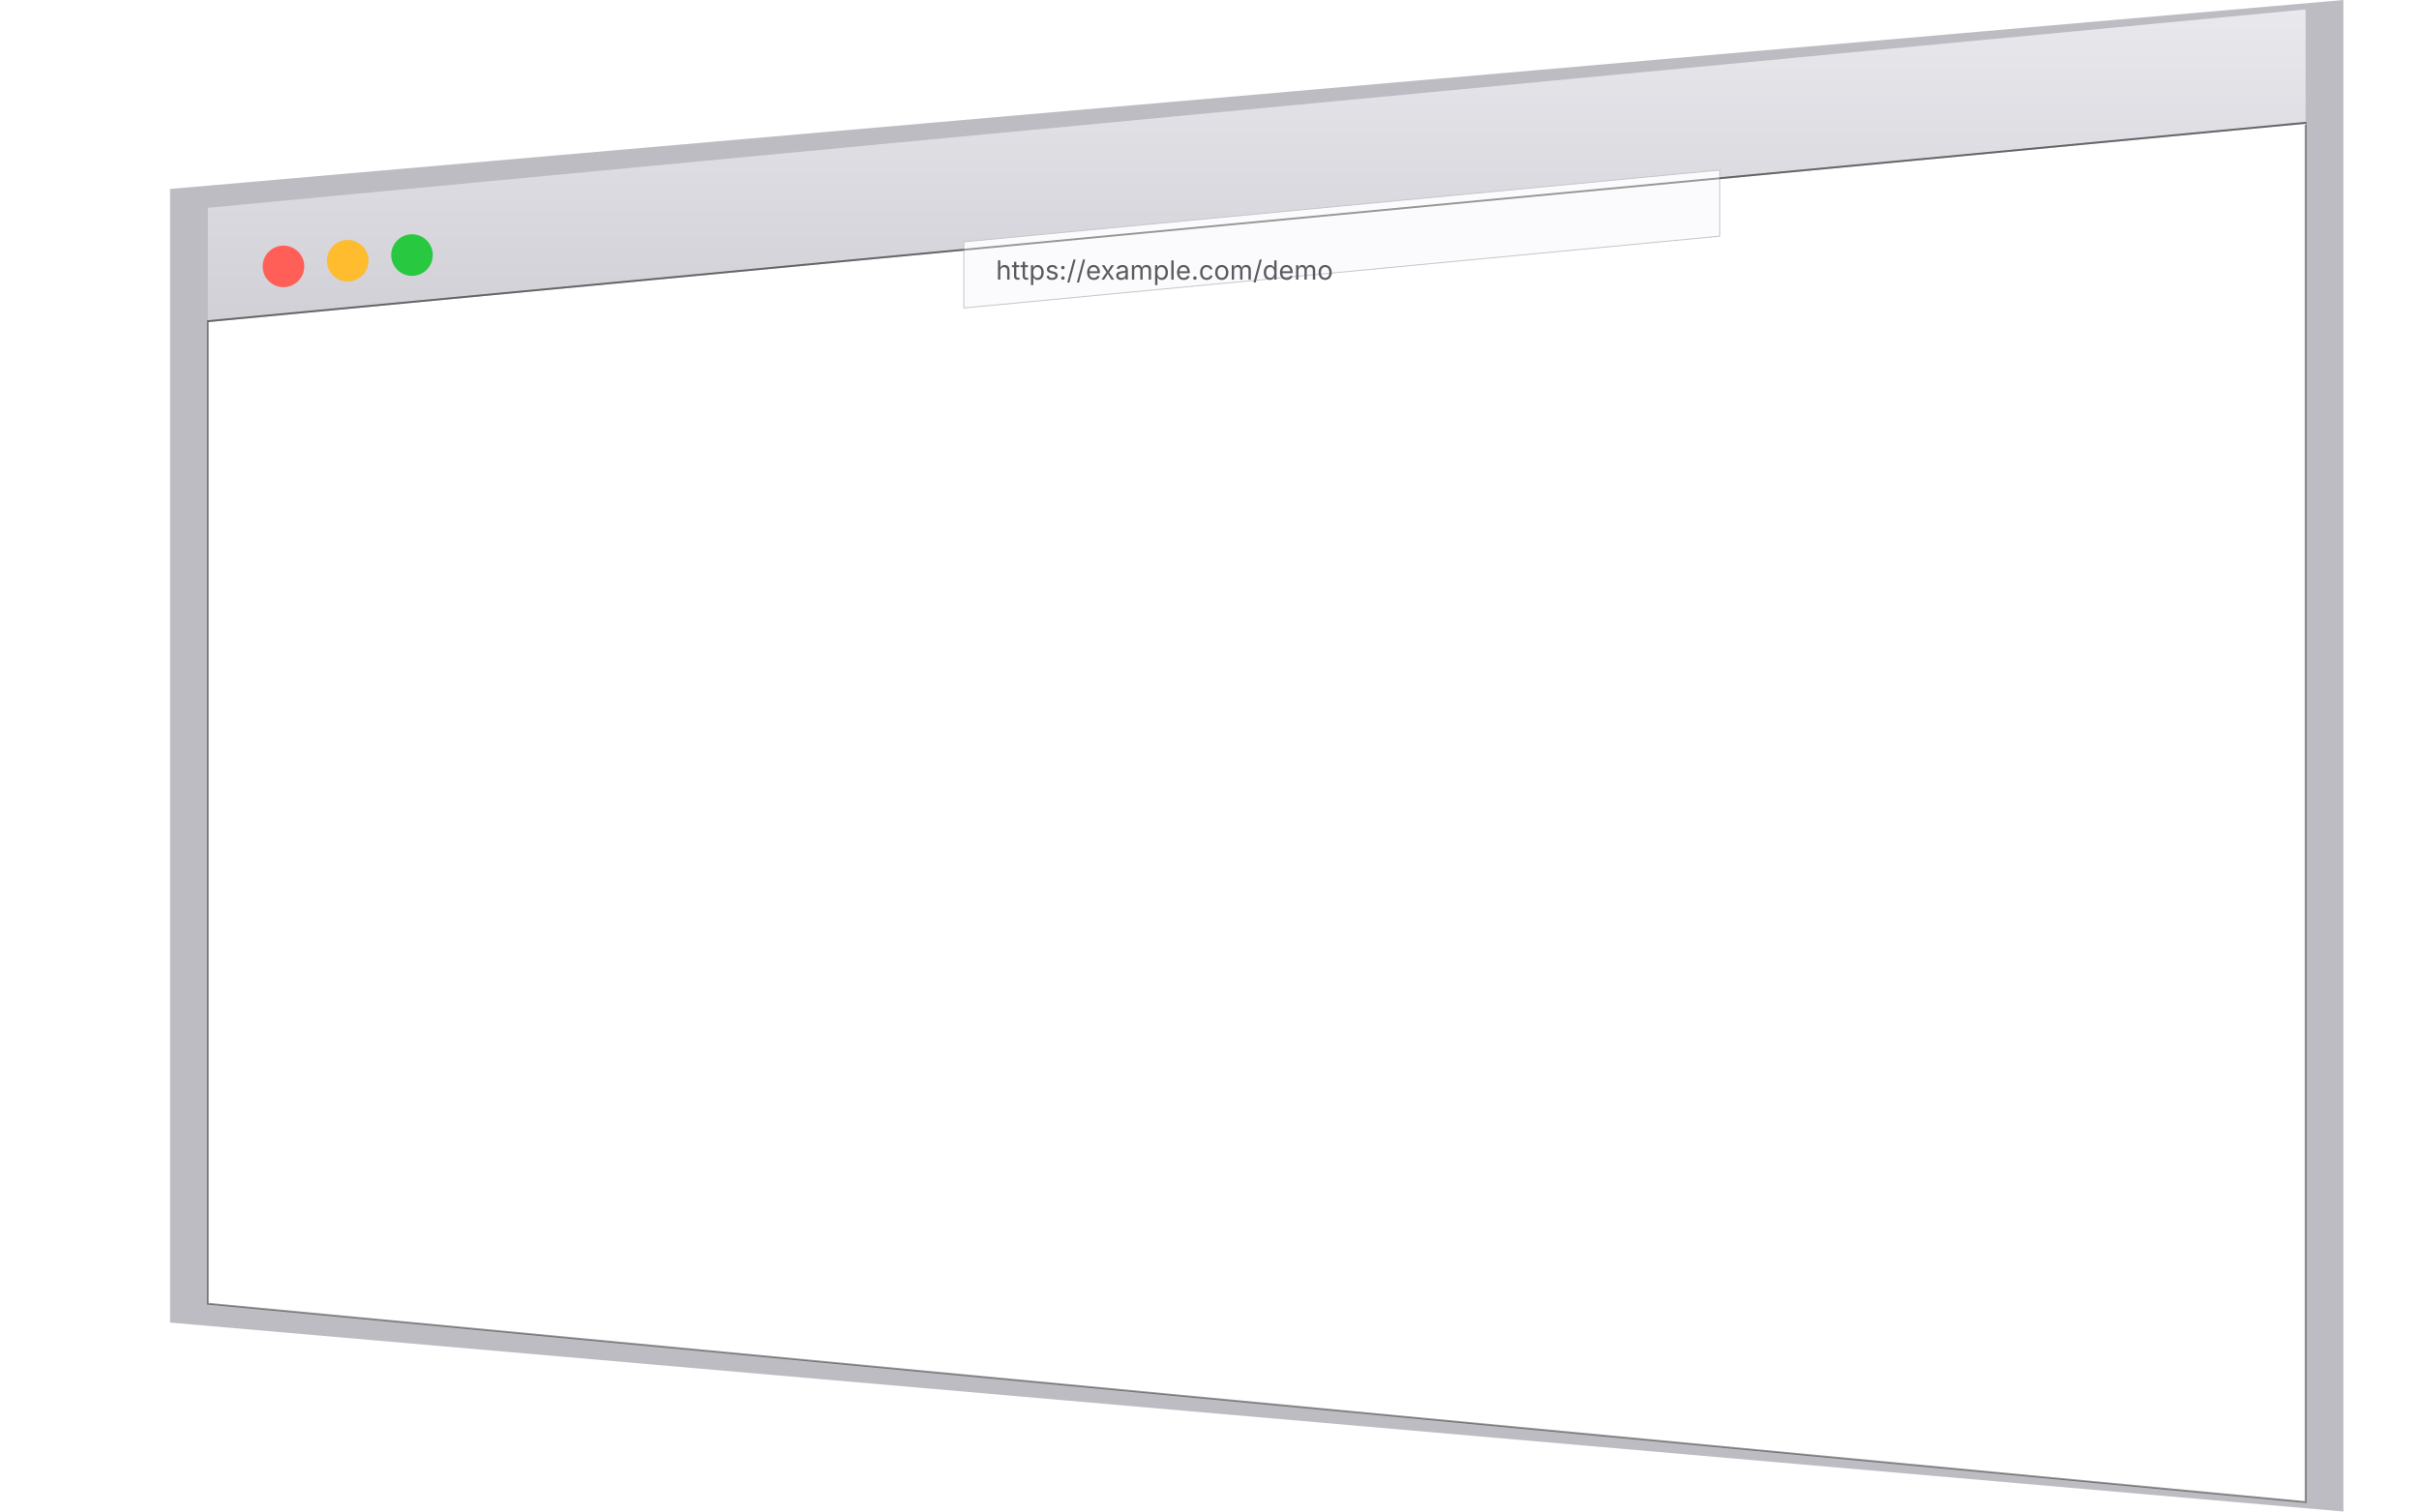
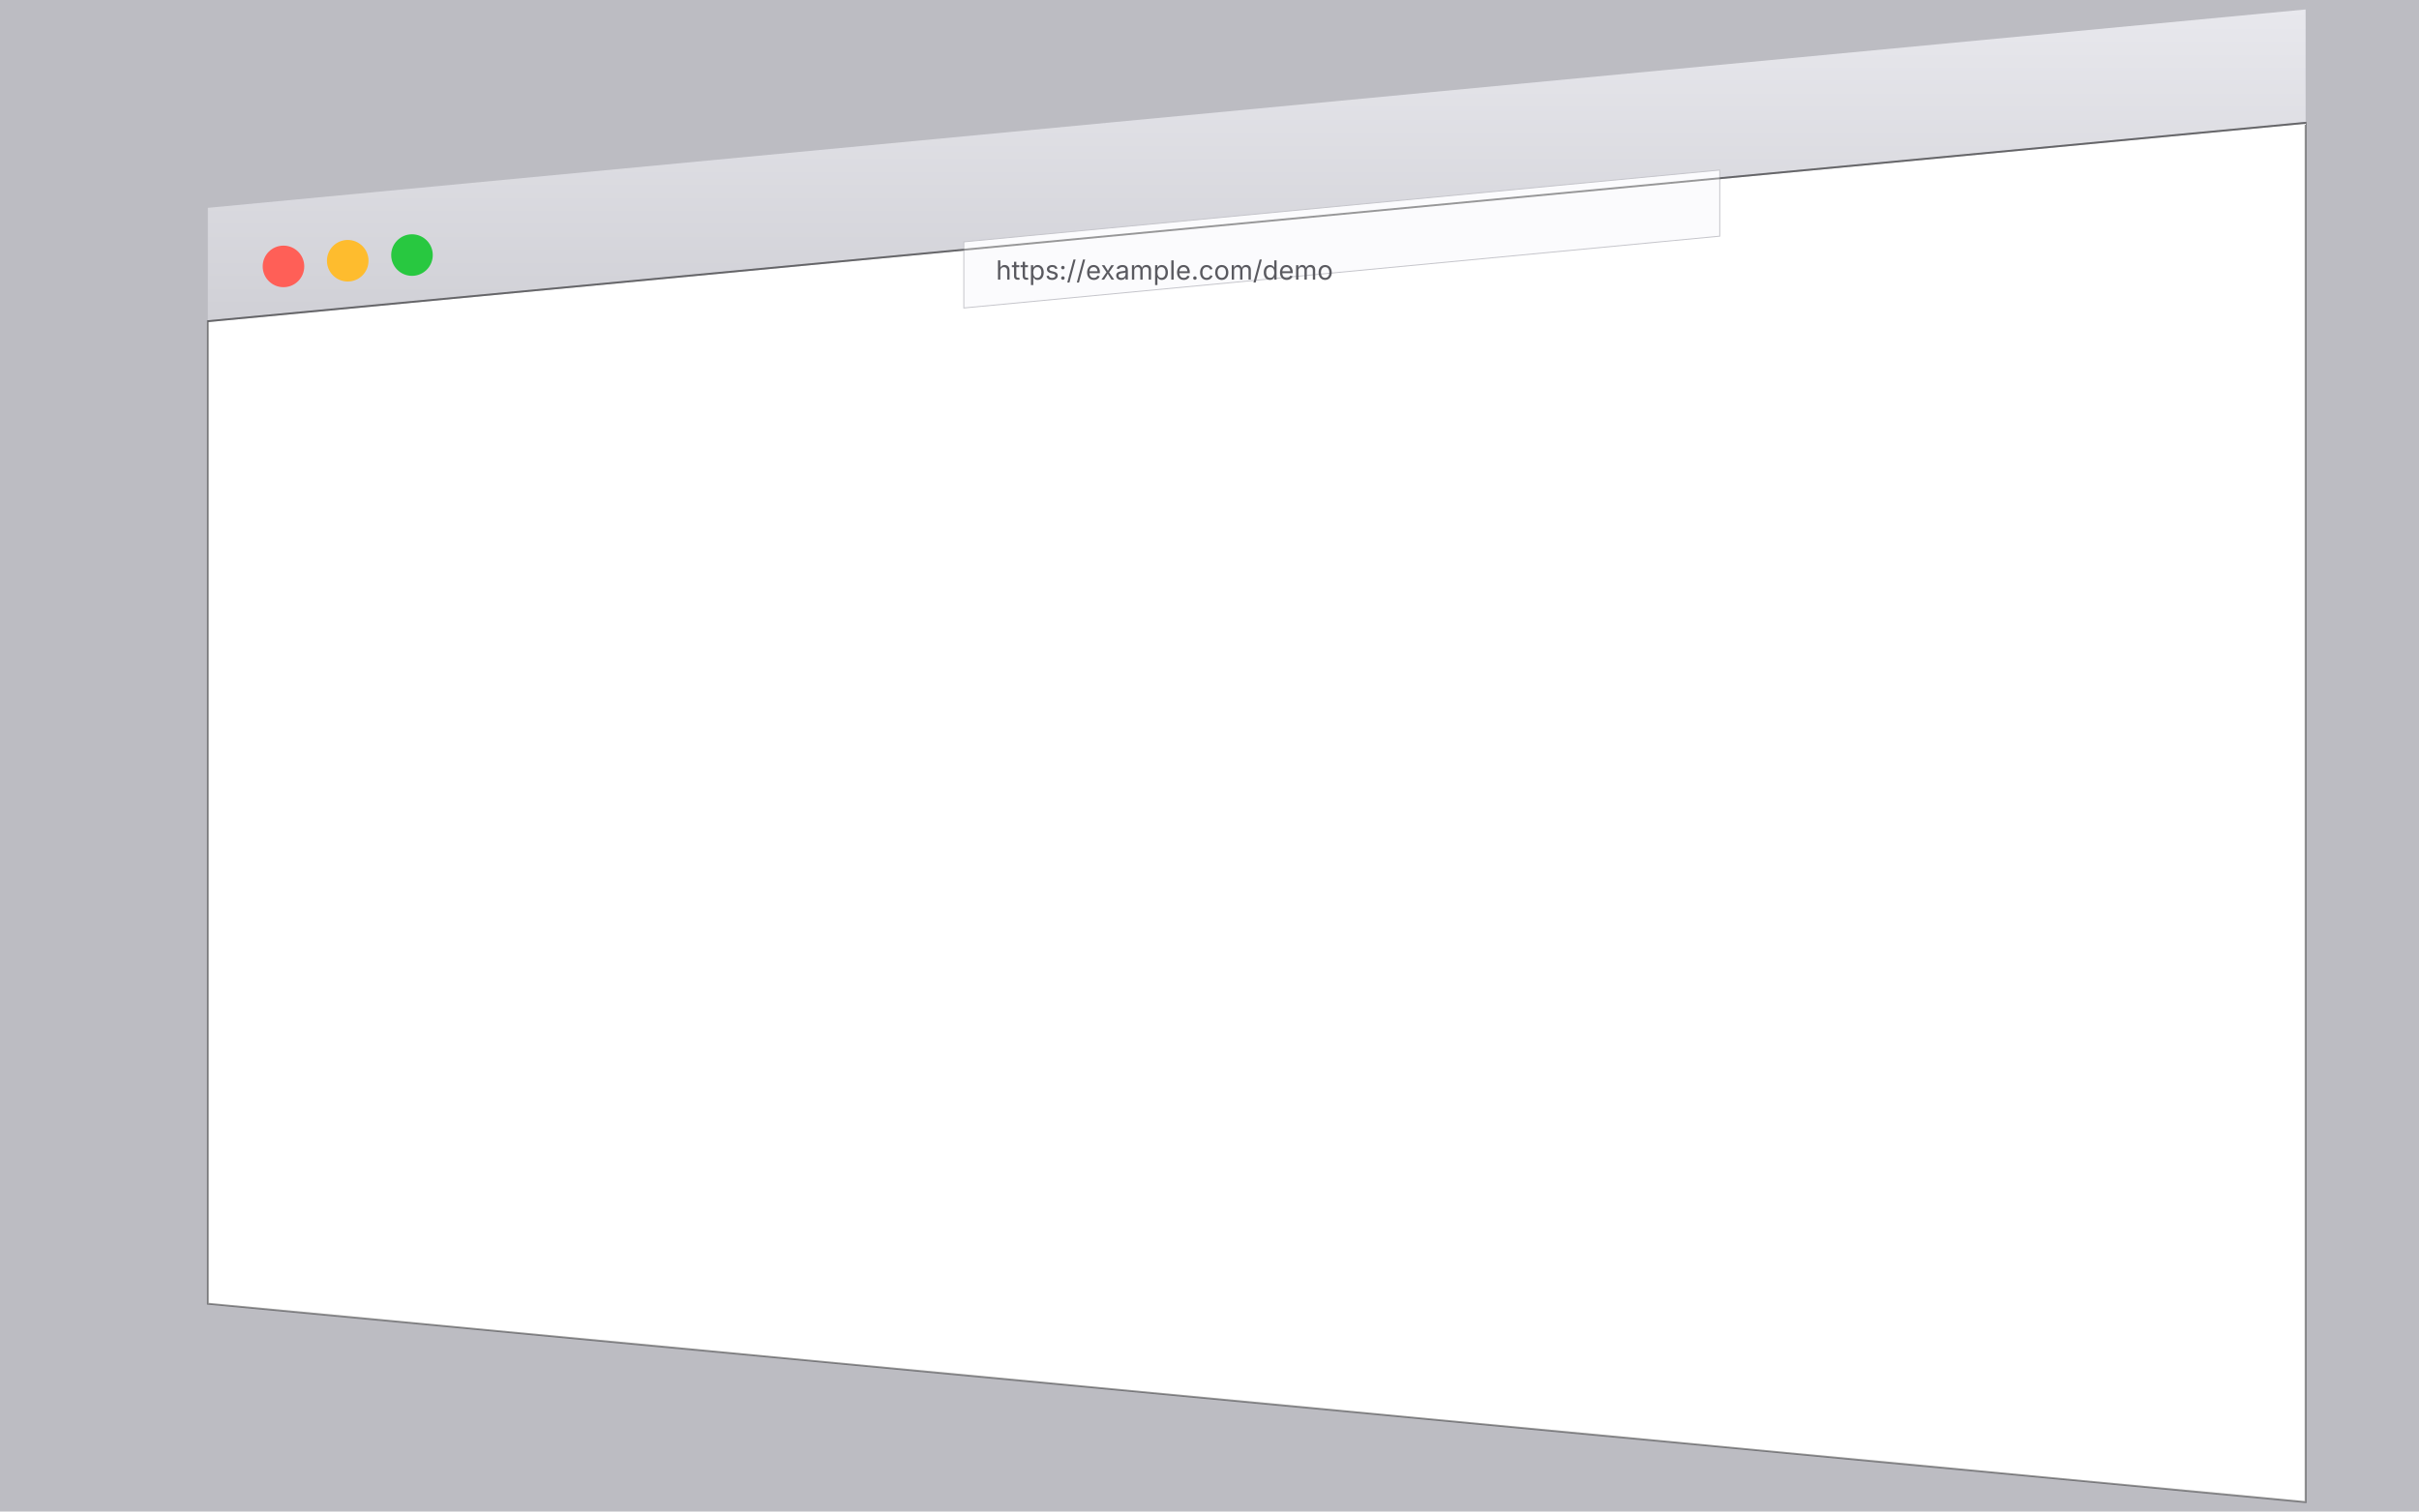
<svg xmlns="http://www.w3.org/2000/svg" width="2560" height="1600" viewBox="0 0 2560 1600">
  <defs>
    <linearGradient id="browserChromeTilt" x1="0%" y1="0%" x2="0%" y2="100%">
      <stop offset="0%" stop-color="#e8e8ed" />
      <stop offset="100%" stop-color="#d0d0d6" />
    </linearGradient>
  </defs>
-   <path fill-rule="evenodd" fill="#bcbcc2" d="M 180 200            L 2480   0            L 2480 1600            L 180 1400            Z            M 220 340            L 2440 130            L 2440 1590            L 220 1380            Z" />
+   <path fill-rule="evenodd" fill="#bcbcc2" d="M 0 0            L 2560 0            L 2560 1600            L 0 1600            Z            M 220 340            L 2440 130            L 2440 1590            L 220 1380            Z" />
  <polygon points="220,220 2440,10 2440,130 220,340" fill="url(#browserChromeTilt)" />
  <polyline points="220,340 2440,130" stroke="#a8a8ae" stroke-width="2" fill="none" />
  <circle cx="300" cy="282" r="22" fill="#ff5f57" />
  <circle cx="368" cy="276" r="22" fill="#febc2e" />
  <circle cx="436" cy="270" r="22" fill="#28c840" />
  <polygon points="1020,256 1820,180 1820,250 1020,326" fill="#fbfbfd" stroke="#c4c4ca" stroke-width="1" />
  <text x="1054" y="296" font-family="-apple-system, system-ui, sans-serif" font-size="28" fill="#5a5a60">https://example.com/demo</text>
  <path d="M 220 340 L 2440 130 L 2440 1590 L 220 1380 Z" fill="none" stroke="#000000" stroke-width="2" opacity="0.4" />
</svg>
